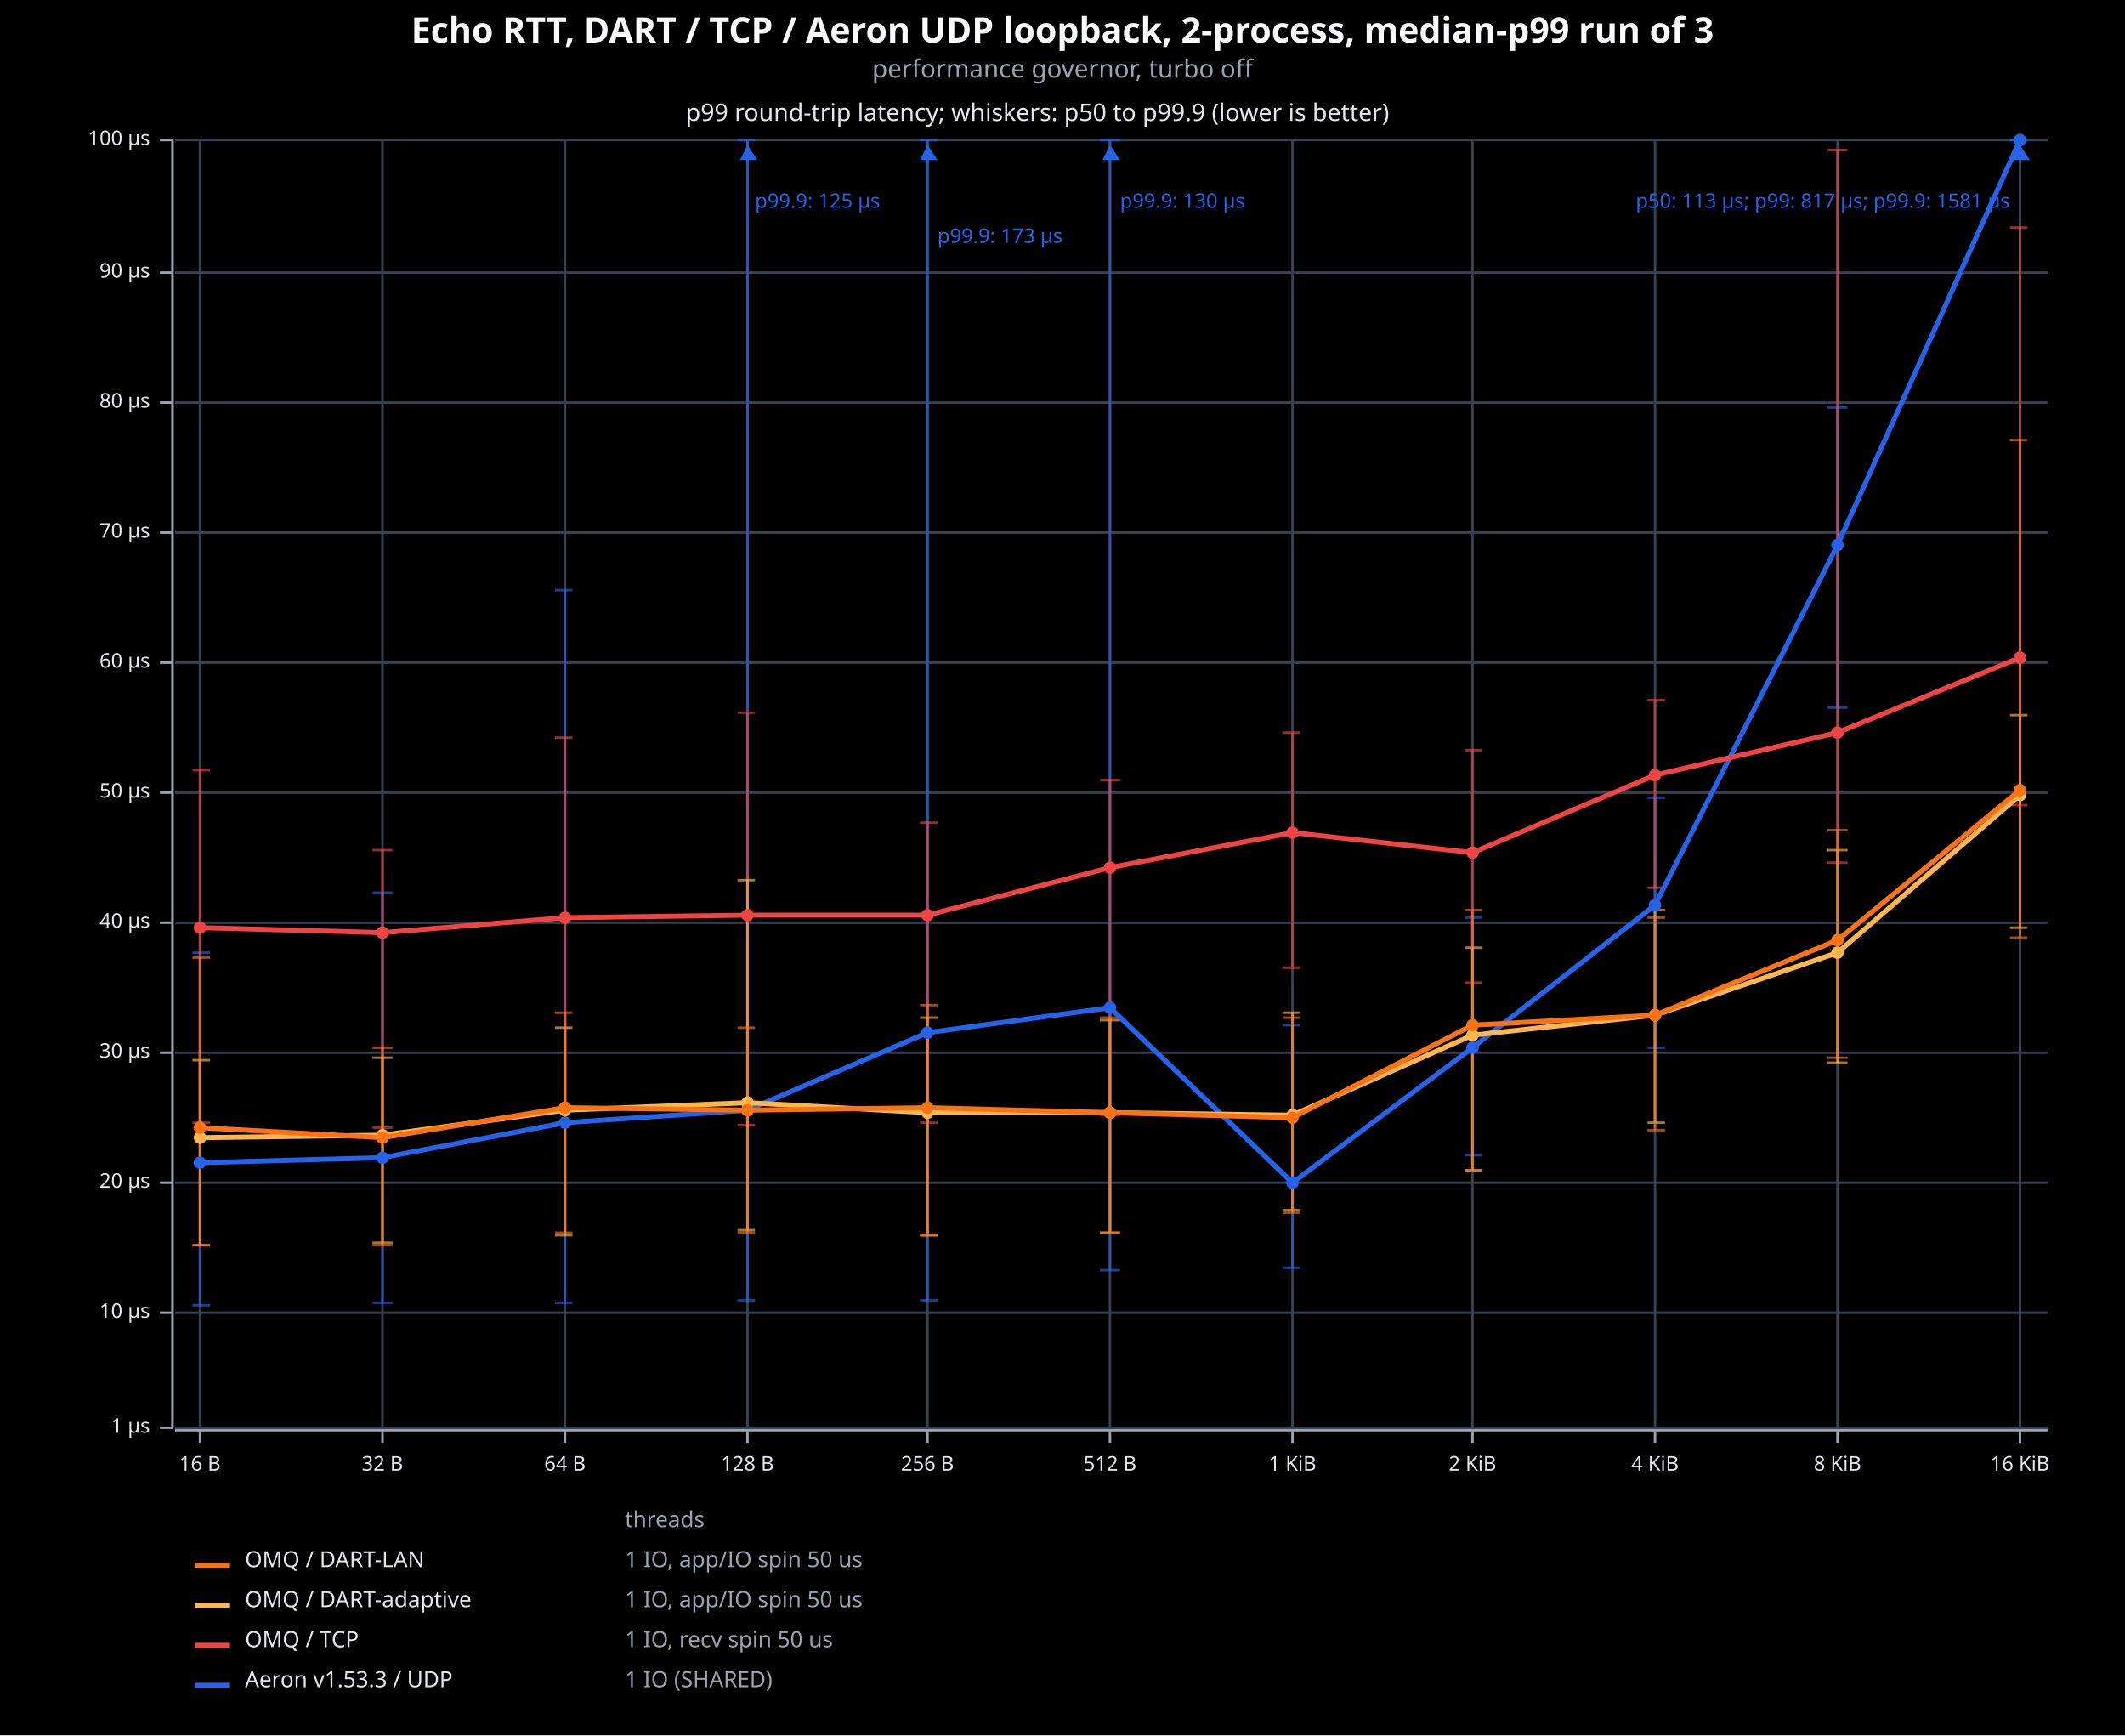
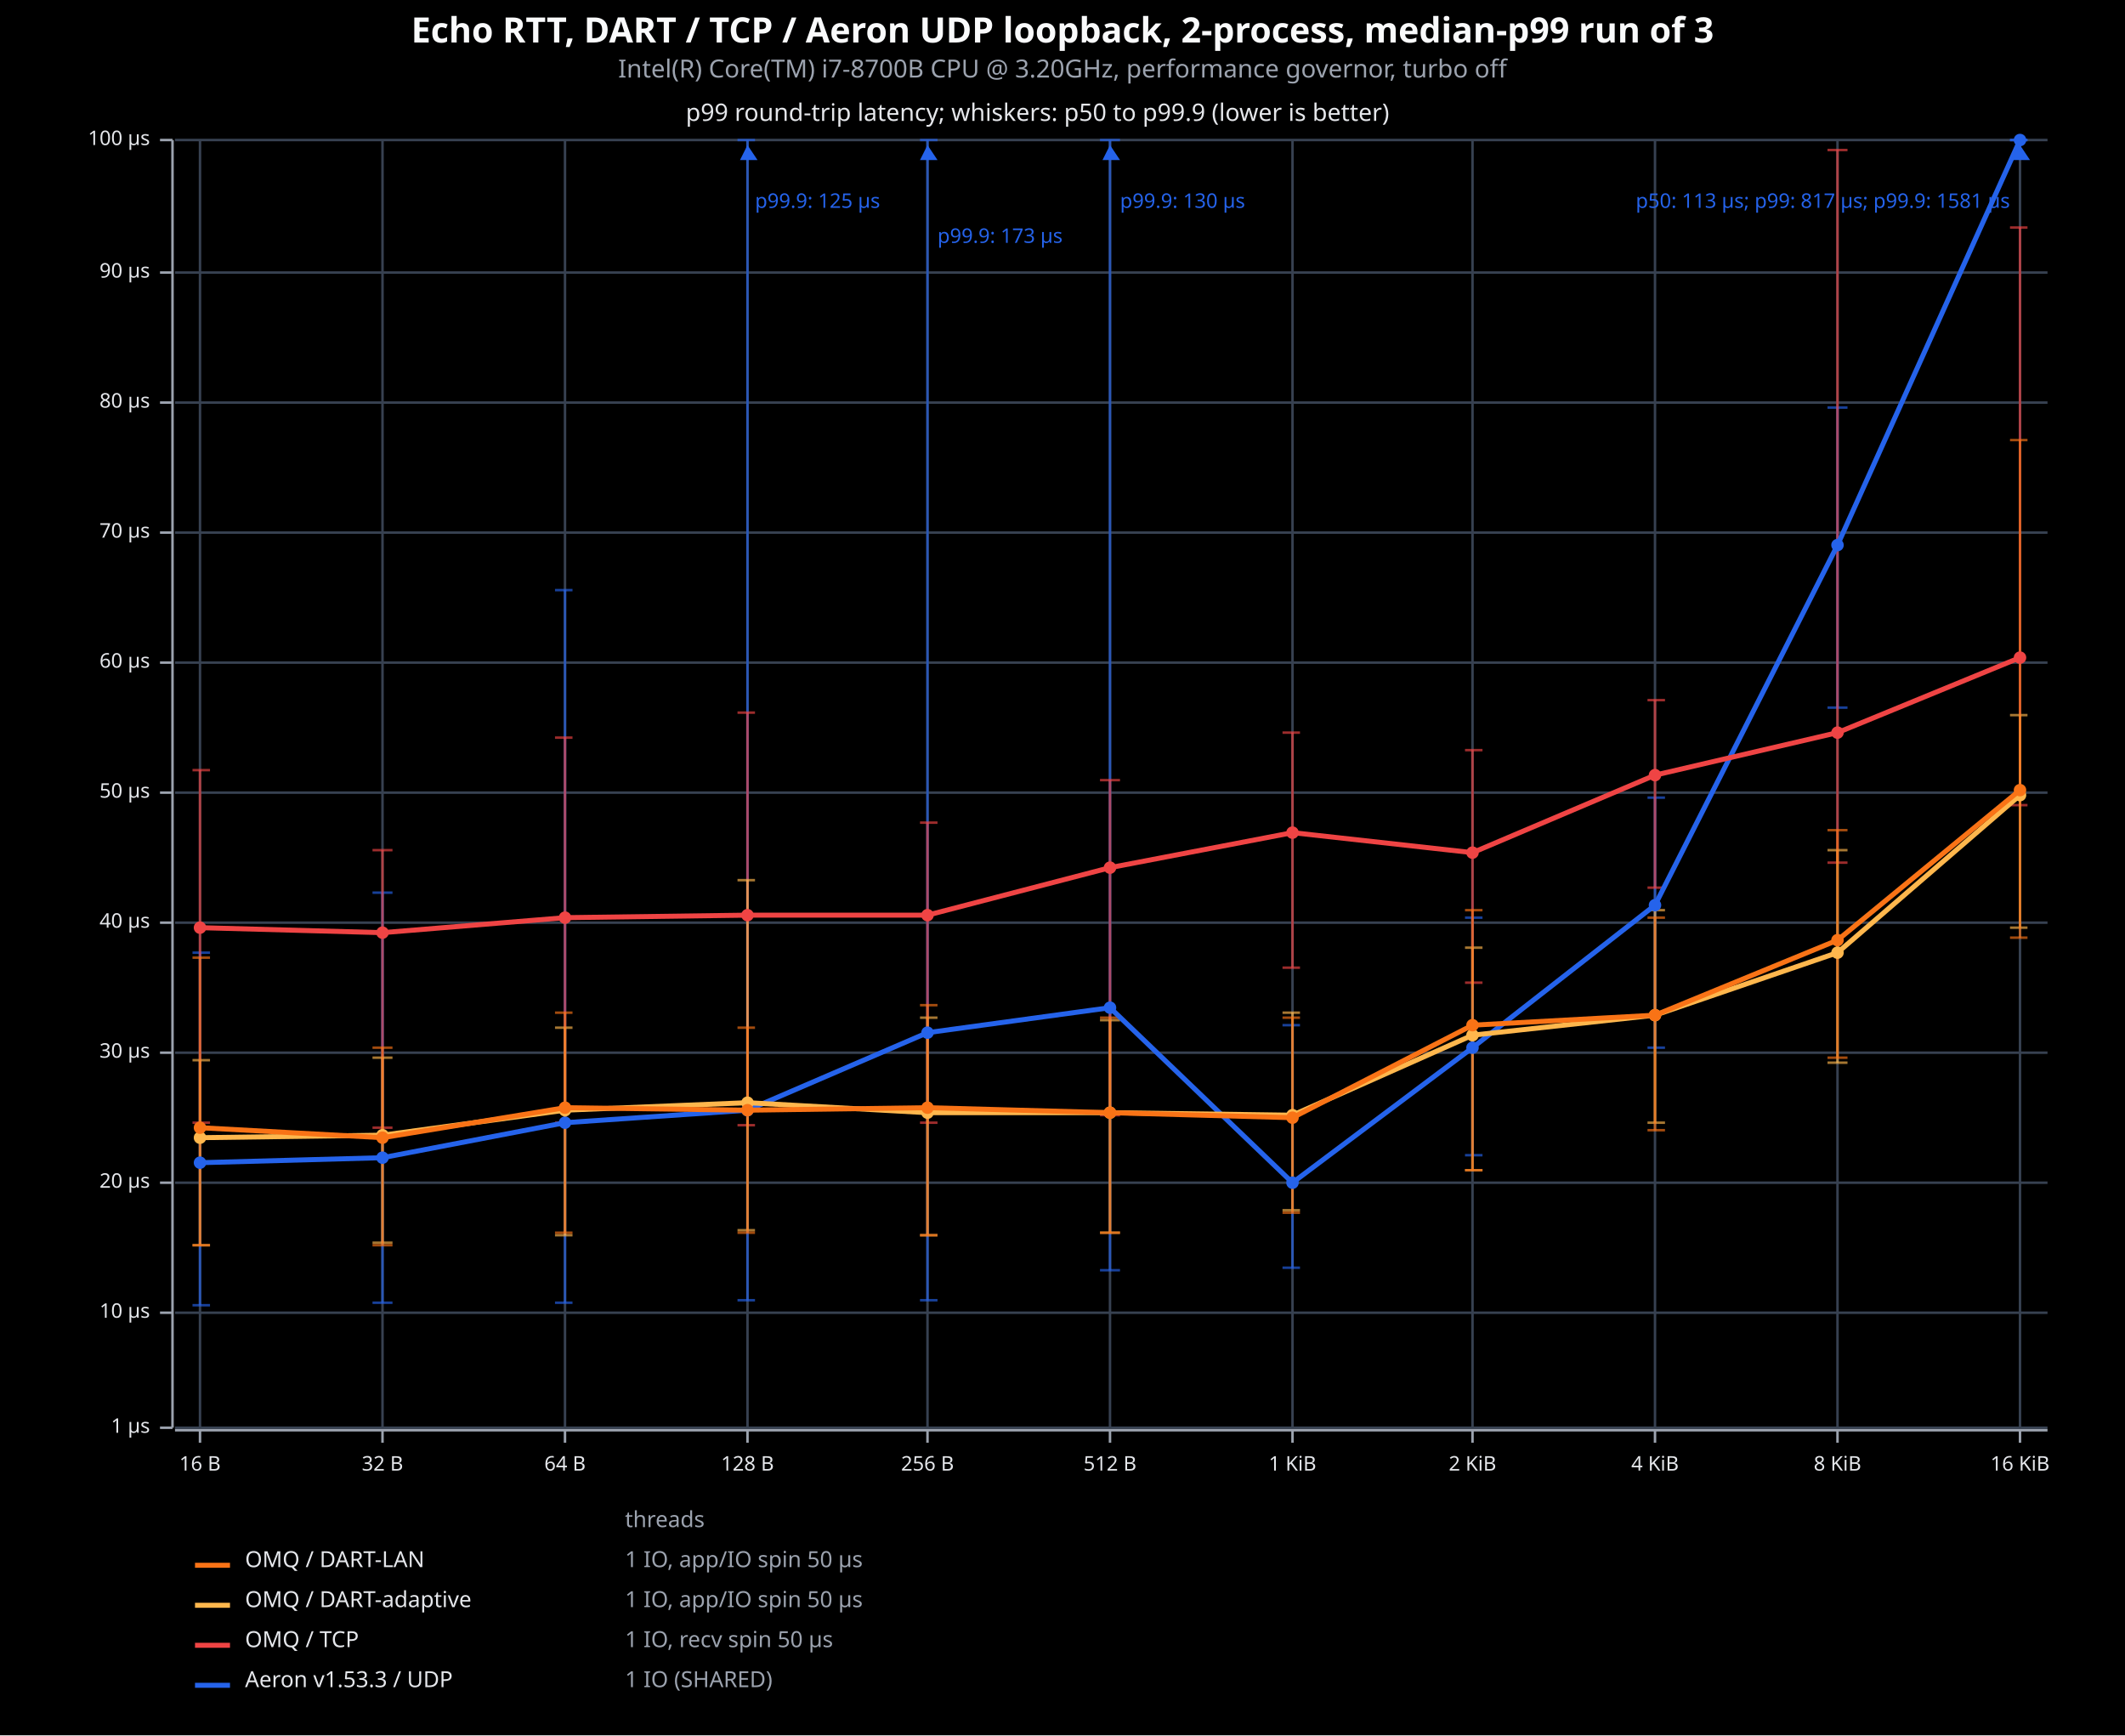
<svg xmlns="http://www.w3.org/2000/svg" viewBox="0 0 850 694" font-family="system-ui, -apple-system, sans-serif">
  <rect x="0" y="0" width="850" height="694" opacity="1" fill="#000000" stroke="none" />
  <text x="425" y="17" text-anchor="middle" font-family="sans-serif" font-size="14" font-weight="bold" fill="#F9FAFB">Echo RTT, DART / TCP / Aeron UDP loopback, 2-process, median-p99 run of 3</text>
-   <text x="425" y="31" text-anchor="middle" font-family="sans-serif" font-size="10" fill="#9CA3AF">performance governor, turbo off</text>
+   <text x="425" y="31" text-anchor="middle" font-family="sans-serif" font-size="10" fill="#9CA3AF">Intel(R) Core(TM) i7-8700B CPU @ 3.20GHz, performance governor, turbo off</text>
  <text x="415" y="41" dy="0.76em" text-anchor="middle" font-family="sans-serif" font-size="9.677" opacity="1" fill="#E5E7EB">
p99 round-trip latency; whiskers: p50 to p99.9 (lower is better)
</text>
  <line opacity="1" stroke="#374151" stroke-width="1" x1="80" y1="571" x2="80" y2="56" />
  <line opacity="1" stroke="#374151" stroke-width="1" x1="153" y1="571" x2="153" y2="56" />
  <line opacity="1" stroke="#374151" stroke-width="1" x1="226" y1="571" x2="226" y2="56" />
  <line opacity="1" stroke="#374151" stroke-width="1" x1="299" y1="571" x2="299" y2="56" />
  <line opacity="1" stroke="#374151" stroke-width="1" x1="371" y1="571" x2="371" y2="56" />
  <line opacity="1" stroke="#374151" stroke-width="1" x1="444" y1="571" x2="444" y2="56" />
  <line opacity="1" stroke="#374151" stroke-width="1" x1="517" y1="571" x2="517" y2="56" />
  <line opacity="1" stroke="#374151" stroke-width="1" x1="589" y1="571" x2="589" y2="56" />
  <line opacity="1" stroke="#374151" stroke-width="1" x1="662" y1="571" x2="662" y2="56" />
  <line opacity="1" stroke="#374151" stroke-width="1" x1="735" y1="571" x2="735" y2="56" />
  <line opacity="1" stroke="#374151" stroke-width="1" x1="808" y1="571" x2="808" y2="56" />
  <line opacity="1" stroke="#374151" stroke-width="1" x1="70" y1="571" x2="819" y2="571" />
  <line opacity="1" stroke="#374151" stroke-width="1" x1="70" y1="525" x2="819" y2="525" />
  <line opacity="1" stroke="#374151" stroke-width="1" x1="70" y1="473" x2="819" y2="473" />
  <line opacity="1" stroke="#374151" stroke-width="1" x1="70" y1="421" x2="819" y2="421" />
  <line opacity="1" stroke="#374151" stroke-width="1" x1="70" y1="369" x2="819" y2="369" />
  <line opacity="1" stroke="#374151" stroke-width="1" x1="70" y1="317" x2="819" y2="317" />
  <line opacity="1" stroke="#374151" stroke-width="1" x1="70" y1="265" x2="819" y2="265" />
  <line opacity="1" stroke="#374151" stroke-width="1" x1="70" y1="213" x2="819" y2="213" />
  <line opacity="1" stroke="#374151" stroke-width="1" x1="70" y1="161" x2="819" y2="161" />
  <line opacity="1" stroke="#374151" stroke-width="1" x1="70" y1="109" x2="819" y2="109" />
  <line opacity="1" stroke="#374151" stroke-width="1" x1="70" y1="56" x2="819" y2="56" />
  <polyline fill="none" opacity="1" stroke="#9CA3AF" stroke-width="1" points="69,56 69,571 " />
  <text x="60" y="571" dy="0.5ex" text-anchor="end" font-family="sans-serif" font-size="8.065" opacity="1" fill="#E5E7EB">
1 μs
</text>
  <polyline fill="none" opacity="1" stroke="#9CA3AF" stroke-width="1" points="64,571 69,571 " />
  <text x="60" y="525" dy="0.5ex" text-anchor="end" font-family="sans-serif" font-size="8.065" opacity="1" fill="#E5E7EB">
10 μs
</text>
  <polyline fill="none" opacity="1" stroke="#9CA3AF" stroke-width="1" points="64,525 69,525 " />
  <text x="60" y="473" dy="0.5ex" text-anchor="end" font-family="sans-serif" font-size="8.065" opacity="1" fill="#E5E7EB">
20 μs
</text>
  <polyline fill="none" opacity="1" stroke="#9CA3AF" stroke-width="1" points="64,473 69,473 " />
  <text x="60" y="421" dy="0.5ex" text-anchor="end" font-family="sans-serif" font-size="8.065" opacity="1" fill="#E5E7EB">
30 μs
</text>
  <polyline fill="none" opacity="1" stroke="#9CA3AF" stroke-width="1" points="64,421 69,421 " />
  <text x="60" y="369" dy="0.5ex" text-anchor="end" font-family="sans-serif" font-size="8.065" opacity="1" fill="#E5E7EB">
40 μs
</text>
  <polyline fill="none" opacity="1" stroke="#9CA3AF" stroke-width="1" points="64,369 69,369 " />
  <text x="60" y="317" dy="0.5ex" text-anchor="end" font-family="sans-serif" font-size="8.065" opacity="1" fill="#E5E7EB">
50 μs
</text>
  <polyline fill="none" opacity="1" stroke="#9CA3AF" stroke-width="1" points="64,317 69,317 " />
  <text x="60" y="265" dy="0.5ex" text-anchor="end" font-family="sans-serif" font-size="8.065" opacity="1" fill="#E5E7EB">
60 μs
</text>
  <polyline fill="none" opacity="1" stroke="#9CA3AF" stroke-width="1" points="64,265 69,265 " />
  <text x="60" y="213" dy="0.5ex" text-anchor="end" font-family="sans-serif" font-size="8.065" opacity="1" fill="#E5E7EB">
70 μs
</text>
  <polyline fill="none" opacity="1" stroke="#9CA3AF" stroke-width="1" points="64,213 69,213 " />
  <text x="60" y="161" dy="0.5ex" text-anchor="end" font-family="sans-serif" font-size="8.065" opacity="1" fill="#E5E7EB">
80 μs
</text>
  <polyline fill="none" opacity="1" stroke="#9CA3AF" stroke-width="1" points="64,161 69,161 " />
  <text x="60" y="109" dy="0.5ex" text-anchor="end" font-family="sans-serif" font-size="8.065" opacity="1" fill="#E5E7EB">
90 μs
</text>
  <polyline fill="none" opacity="1" stroke="#9CA3AF" stroke-width="1" points="64,109 69,109 " />
  <text x="60" y="56" dy="0.5ex" text-anchor="end" font-family="sans-serif" font-size="8.065" opacity="1" fill="#E5E7EB">
100 μs
</text>
  <polyline fill="none" opacity="1" stroke="#9CA3AF" stroke-width="1" points="64,56 69,56 " />
  <polyline fill="none" opacity="1" stroke="#9CA3AF" stroke-width="1" points="70,572 819,572 " />
  <text x="80" y="582" dy="0.76em" text-anchor="middle" font-family="sans-serif" font-size="8.065" opacity="1" fill="#E5E7EB">
16 B
</text>
  <polyline fill="none" opacity="1" stroke="#9CA3AF" stroke-width="1" points="80,572 80,577 " />
  <text x="153" y="582" dy="0.76em" text-anchor="middle" font-family="sans-serif" font-size="8.065" opacity="1" fill="#E5E7EB">
32 B
</text>
  <polyline fill="none" opacity="1" stroke="#9CA3AF" stroke-width="1" points="153,572 153,577 " />
  <text x="226" y="582" dy="0.76em" text-anchor="middle" font-family="sans-serif" font-size="8.065" opacity="1" fill="#E5E7EB">
64 B
</text>
  <polyline fill="none" opacity="1" stroke="#9CA3AF" stroke-width="1" points="226,572 226,577 " />
  <text x="299" y="582" dy="0.76em" text-anchor="middle" font-family="sans-serif" font-size="8.065" opacity="1" fill="#E5E7EB">
128 B
</text>
  <polyline fill="none" opacity="1" stroke="#9CA3AF" stroke-width="1" points="299,572 299,577 " />
  <text x="371" y="582" dy="0.76em" text-anchor="middle" font-family="sans-serif" font-size="8.065" opacity="1" fill="#E5E7EB">
256 B
</text>
  <polyline fill="none" opacity="1" stroke="#9CA3AF" stroke-width="1" points="371,572 371,577 " />
  <text x="444" y="582" dy="0.76em" text-anchor="middle" font-family="sans-serif" font-size="8.065" opacity="1" fill="#E5E7EB">
512 B
</text>
  <polyline fill="none" opacity="1" stroke="#9CA3AF" stroke-width="1" points="444,572 444,577 " />
  <text x="517" y="582" dy="0.76em" text-anchor="middle" font-family="sans-serif" font-size="8.065" opacity="1" fill="#E5E7EB">
1 KiB
</text>
  <polyline fill="none" opacity="1" stroke="#9CA3AF" stroke-width="1" points="517,572 517,577 " />
  <text x="589" y="582" dy="0.76em" text-anchor="middle" font-family="sans-serif" font-size="8.065" opacity="1" fill="#E5E7EB">
2 KiB
</text>
  <polyline fill="none" opacity="1" stroke="#9CA3AF" stroke-width="1" points="589,572 589,577 " />
  <text x="662" y="582" dy="0.76em" text-anchor="middle" font-family="sans-serif" font-size="8.065" opacity="1" fill="#E5E7EB">
4 KiB
</text>
  <polyline fill="none" opacity="1" stroke="#9CA3AF" stroke-width="1" points="662,572 662,577 " />
  <text x="735" y="582" dy="0.76em" text-anchor="middle" font-family="sans-serif" font-size="8.065" opacity="1" fill="#E5E7EB">
8 KiB
</text>
  <polyline fill="none" opacity="1" stroke="#9CA3AF" stroke-width="1" points="735,572 735,577 " />
  <text x="808" y="582" dy="0.76em" text-anchor="middle" font-family="sans-serif" font-size="8.065" opacity="1" fill="#E5E7EB">
16 KiB
</text>
  <polyline fill="none" opacity="1" stroke="#9CA3AF" stroke-width="1" points="808,572 808,577 " />
  <polyline fill="none" opacity="0.65" stroke="#2563EB" stroke-width="1" points="80,522 80,381 " />
  <polyline fill="none" opacity="0.65" stroke="#2563EB" stroke-width="1" points="77,522 84,522 " />
  <polyline fill="none" opacity="0.65" stroke="#2563EB" stroke-width="1" points="77,381 84,381 " />
  <polyline fill="none" opacity="0.65" stroke="#2563EB" stroke-width="1" points="153,521 153,357 " />
  <polyline fill="none" opacity="0.65" stroke="#2563EB" stroke-width="1" points="149,521 157,521 " />
  <polyline fill="none" opacity="0.65" stroke="#2563EB" stroke-width="1" points="149,357 157,357 " />
  <polyline fill="none" opacity="0.65" stroke="#2563EB" stroke-width="1" points="226,521 226,236 " />
  <polyline fill="none" opacity="0.65" stroke="#2563EB" stroke-width="1" points="222,521 229,521 " />
  <polyline fill="none" opacity="0.65" stroke="#2563EB" stroke-width="1" points="222,236 229,236 " />
  <polyline fill="none" opacity="0.65" stroke="#2563EB" stroke-width="1" points="299,520 299,56 " />
  <polyline fill="none" opacity="0.65" stroke="#2563EB" stroke-width="1" points="295,520 302,520 " />
  <polyline fill="none" opacity="0.65" stroke="#2563EB" stroke-width="1" points="295,56 302,56 " />
  <polygon opacity="1" fill="#2563EB" points="299,58 296,64 303,64 " />
  <text x="302" y="77" dy="0.76em" text-anchor="start" font-family="sans-serif" font-size="8.065" opacity="1" fill="#2563EB">
p99.9: 125 μs
</text>
  <polyline fill="none" opacity="0.65" stroke="#2563EB" stroke-width="1" points="371,520 371,56 " />
  <polyline fill="none" opacity="0.65" stroke="#2563EB" stroke-width="1" points="368,520 375,520 " />
  <polyline fill="none" opacity="0.65" stroke="#2563EB" stroke-width="1" points="368,56 375,56 " />
  <polygon opacity="1" fill="#2563EB" points="371,58 368,64 375,64 " />
  <text x="375" y="91" dy="0.76em" text-anchor="start" font-family="sans-serif" font-size="8.065" opacity="1" fill="#2563EB">
p99.9: 173 μs
</text>
  <polyline fill="none" opacity="0.65" stroke="#2563EB" stroke-width="1" points="444,508 444,56 " />
  <polyline fill="none" opacity="0.65" stroke="#2563EB" stroke-width="1" points="440,508 448,508 " />
  <polyline fill="none" opacity="0.65" stroke="#2563EB" stroke-width="1" points="440,56 448,56 " />
  <polygon opacity="1" fill="#2563EB" points="444,58 441,64 448,64 " />
  <text x="448" y="77" dy="0.76em" text-anchor="start" font-family="sans-serif" font-size="8.065" opacity="1" fill="#2563EB">
p99.9: 130 μs
</text>
  <polyline fill="none" opacity="0.65" stroke="#2563EB" stroke-width="1" points="517,507 517,410 " />
  <polyline fill="none" opacity="0.65" stroke="#2563EB" stroke-width="1" points="513,507 520,507 " />
  <polyline fill="none" opacity="0.65" stroke="#2563EB" stroke-width="1" points="513,410 520,410 " />
  <polyline fill="none" opacity="0.65" stroke="#2563EB" stroke-width="1" points="589,462 589,367 " />
  <polyline fill="none" opacity="0.65" stroke="#2563EB" stroke-width="1" points="586,462 593,462 " />
  <polyline fill="none" opacity="0.65" stroke="#2563EB" stroke-width="1" points="586,367 593,367 " />
  <polyline fill="none" opacity="0.65" stroke="#2563EB" stroke-width="1" points="662,419 662,319 " />
  <polyline fill="none" opacity="0.65" stroke="#2563EB" stroke-width="1" points="659,419 666,419 " />
  <polyline fill="none" opacity="0.65" stroke="#2563EB" stroke-width="1" points="659,319 666,319 " />
  <polyline fill="none" opacity="0.65" stroke="#2563EB" stroke-width="1" points="735,283 735,163 " />
  <polyline fill="none" opacity="0.65" stroke="#2563EB" stroke-width="1" points="731,283 739,283 " />
  <polyline fill="none" opacity="0.65" stroke="#2563EB" stroke-width="1" points="731,163 739,163 " />
  <polyline fill="none" opacity="0.65" stroke="#2563EB" stroke-width="1" points="808,56 808,56 " />
  <polyline fill="none" opacity="0.65" stroke="#2563EB" stroke-width="1" points="804,56 811,56 " />
  <polyline fill="none" opacity="0.65" stroke="#2563EB" stroke-width="1" points="804,56 811,56 " />
  <polygon opacity="1" fill="#2563EB" points="808,58 805,64 812,64 " />
  <text x="804" y="77" dy="0.76em" text-anchor="end" font-family="sans-serif" font-size="8.065" opacity="1" fill="#2563EB">
p50: 113 μs; p99: 817 μs; p99.9: 1581 μs
</text>
  <polyline fill="none" opacity="0.65" stroke="#EF4444" stroke-width="1" points="80,449 80,308 " />
  <polyline fill="none" opacity="0.65" stroke="#EF4444" stroke-width="1" points="77,449 84,449 " />
  <polyline fill="none" opacity="0.65" stroke="#EF4444" stroke-width="1" points="77,308 84,308 " />
  <polyline fill="none" opacity="0.65" stroke="#EF4444" stroke-width="1" points="153,451 153,340 " />
  <polyline fill="none" opacity="0.65" stroke="#EF4444" stroke-width="1" points="149,451 157,451 " />
  <polyline fill="none" opacity="0.65" stroke="#EF4444" stroke-width="1" points="149,340 157,340 " />
  <polyline fill="none" opacity="0.65" stroke="#EF4444" stroke-width="1" points="226,449 226,295 " />
  <polyline fill="none" opacity="0.65" stroke="#EF4444" stroke-width="1" points="222,449 229,449 " />
  <polyline fill="none" opacity="0.65" stroke="#EF4444" stroke-width="1" points="222,295 229,295 " />
  <polyline fill="none" opacity="0.65" stroke="#EF4444" stroke-width="1" points="299,450 299,285 " />
  <polyline fill="none" opacity="0.65" stroke="#EF4444" stroke-width="1" points="295,450 302,450 " />
  <polyline fill="none" opacity="0.65" stroke="#EF4444" stroke-width="1" points="295,285 302,285 " />
  <polyline fill="none" opacity="0.65" stroke="#EF4444" stroke-width="1" points="371,449 371,329 " />
  <polyline fill="none" opacity="0.65" stroke="#EF4444" stroke-width="1" points="368,449 375,449 " />
  <polyline fill="none" opacity="0.65" stroke="#EF4444" stroke-width="1" points="368,329 375,329 " />
  <polyline fill="none" opacity="0.65" stroke="#EF4444" stroke-width="1" points="444,446 444,312 " />
  <polyline fill="none" opacity="0.65" stroke="#EF4444" stroke-width="1" points="440,446 448,446 " />
  <polyline fill="none" opacity="0.65" stroke="#EF4444" stroke-width="1" points="440,312 448,312 " />
  <polyline fill="none" opacity="0.65" stroke="#EF4444" stroke-width="1" points="517,387 517,293 " />
  <polyline fill="none" opacity="0.65" stroke="#EF4444" stroke-width="1" points="513,387 520,387 " />
  <polyline fill="none" opacity="0.65" stroke="#EF4444" stroke-width="1" points="513,293 520,293 " />
  <polyline fill="none" opacity="0.65" stroke="#EF4444" stroke-width="1" points="589,393 589,300 " />
  <polyline fill="none" opacity="0.65" stroke="#EF4444" stroke-width="1" points="586,393 593,393 " />
  <polyline fill="none" opacity="0.65" stroke="#EF4444" stroke-width="1" points="586,300 593,300 " />
  <polyline fill="none" opacity="0.65" stroke="#EF4444" stroke-width="1" points="662,355 662,280 " />
  <polyline fill="none" opacity="0.65" stroke="#EF4444" stroke-width="1" points="659,355 666,355 " />
  <polyline fill="none" opacity="0.65" stroke="#EF4444" stroke-width="1" points="659,280 666,280 " />
  <polyline fill="none" opacity="0.65" stroke="#EF4444" stroke-width="1" points="735,345 735,60 " />
  <polyline fill="none" opacity="0.65" stroke="#EF4444" stroke-width="1" points="731,345 739,345 " />
  <polyline fill="none" opacity="0.65" stroke="#EF4444" stroke-width="1" points="731,60 739,60 " />
  <polyline fill="none" opacity="0.65" stroke="#EF4444" stroke-width="1" points="808,322 808,91 " />
  <polyline fill="none" opacity="0.65" stroke="#EF4444" stroke-width="1" points="804,322 811,322 " />
  <polyline fill="none" opacity="0.65" stroke="#EF4444" stroke-width="1" points="804,91 811,91 " />
  <polyline fill="none" opacity="0.65" stroke="#FFB74D" stroke-width="1" points="80,498 80,424 " />
  <polyline fill="none" opacity="0.65" stroke="#FFB74D" stroke-width="1" points="77,498 84,498 " />
  <polyline fill="none" opacity="0.65" stroke="#FFB74D" stroke-width="1" points="77,424 84,424 " />
  <polyline fill="none" opacity="0.65" stroke="#FFB74D" stroke-width="1" points="153,497 153,423 " />
  <polyline fill="none" opacity="0.65" stroke="#FFB74D" stroke-width="1" points="149,497 157,497 " />
  <polyline fill="none" opacity="0.65" stroke="#FFB74D" stroke-width="1" points="149,423 157,423 " />
  <polyline fill="none" opacity="0.65" stroke="#FFB74D" stroke-width="1" points="226,494 226,411 " />
  <polyline fill="none" opacity="0.65" stroke="#FFB74D" stroke-width="1" points="222,494 229,494 " />
  <polyline fill="none" opacity="0.65" stroke="#FFB74D" stroke-width="1" points="222,411 229,411 " />
  <polyline fill="none" opacity="0.65" stroke="#FFB74D" stroke-width="1" points="299,492 299,352 " />
  <polyline fill="none" opacity="0.65" stroke="#FFB74D" stroke-width="1" points="295,492 302,492 " />
  <polyline fill="none" opacity="0.65" stroke="#FFB74D" stroke-width="1" points="295,352 302,352 " />
  <polyline fill="none" opacity="0.65" stroke="#FFB74D" stroke-width="1" points="371,494 371,407 " />
  <polyline fill="none" opacity="0.65" stroke="#FFB74D" stroke-width="1" points="368,494 375,494 " />
  <polyline fill="none" opacity="0.65" stroke="#FFB74D" stroke-width="1" points="368,407 375,407 " />
  <polyline fill="none" opacity="0.65" stroke="#FFB74D" stroke-width="1" points="444,493 444,408 " />
  <polyline fill="none" opacity="0.65" stroke="#FFB74D" stroke-width="1" points="440,493 448,493 " />
  <polyline fill="none" opacity="0.65" stroke="#FFB74D" stroke-width="1" points="440,408 448,408 " />
  <polyline fill="none" opacity="0.65" stroke="#FFB74D" stroke-width="1" points="517,484 517,405 " />
  <polyline fill="none" opacity="0.65" stroke="#FFB74D" stroke-width="1" points="513,484 520,484 " />
  <polyline fill="none" opacity="0.65" stroke="#FFB74D" stroke-width="1" points="513,405 520,405 " />
  <polyline fill="none" opacity="0.65" stroke="#FFB74D" stroke-width="1" points="589,468 589,379 " />
  <polyline fill="none" opacity="0.65" stroke="#FFB74D" stroke-width="1" points="586,468 593,468 " />
  <polyline fill="none" opacity="0.65" stroke="#FFB74D" stroke-width="1" points="586,379 593,379 " />
  <polyline fill="none" opacity="0.65" stroke="#FFB74D" stroke-width="1" points="662,449 662,364 " />
  <polyline fill="none" opacity="0.65" stroke="#FFB74D" stroke-width="1" points="659,449 666,449 " />
  <polyline fill="none" opacity="0.65" stroke="#FFB74D" stroke-width="1" points="659,364 666,364 " />
  <polyline fill="none" opacity="0.65" stroke="#FFB74D" stroke-width="1" points="735,425 735,340 " />
  <polyline fill="none" opacity="0.65" stroke="#FFB74D" stroke-width="1" points="731,425 739,425 " />
  <polyline fill="none" opacity="0.65" stroke="#FFB74D" stroke-width="1" points="731,340 739,340 " />
  <polyline fill="none" opacity="0.65" stroke="#FFB74D" stroke-width="1" points="808,371 808,286 " />
  <polyline fill="none" opacity="0.65" stroke="#FFB74D" stroke-width="1" points="804,371 811,371 " />
  <polyline fill="none" opacity="0.65" stroke="#FFB74D" stroke-width="1" points="804,286 811,286 " />
  <polyline fill="none" opacity="0.65" stroke="#F97316" stroke-width="1" points="80,498 80,383 " />
  <polyline fill="none" opacity="0.65" stroke="#F97316" stroke-width="1" points="77,498 84,498 " />
  <polyline fill="none" opacity="0.65" stroke="#F97316" stroke-width="1" points="77,383 84,383 " />
  <polyline fill="none" opacity="0.65" stroke="#F97316" stroke-width="1" points="153,498 153,419 " />
  <polyline fill="none" opacity="0.65" stroke="#F97316" stroke-width="1" points="149,498 157,498 " />
  <polyline fill="none" opacity="0.65" stroke="#F97316" stroke-width="1" points="149,419 157,419 " />
  <polyline fill="none" opacity="0.65" stroke="#F97316" stroke-width="1" points="226,493 226,405 " />
  <polyline fill="none" opacity="0.65" stroke="#F97316" stroke-width="1" points="222,493 229,493 " />
  <polyline fill="none" opacity="0.65" stroke="#F97316" stroke-width="1" points="222,405 229,405 " />
  <polyline fill="none" opacity="0.65" stroke="#F97316" stroke-width="1" points="299,493 299,411 " />
  <polyline fill="none" opacity="0.65" stroke="#F97316" stroke-width="1" points="295,493 302,493 " />
  <polyline fill="none" opacity="0.65" stroke="#F97316" stroke-width="1" points="295,411 302,411 " />
  <polyline fill="none" opacity="0.65" stroke="#F97316" stroke-width="1" points="371,494 371,402 " />
  <polyline fill="none" opacity="0.65" stroke="#F97316" stroke-width="1" points="368,494 375,494 " />
  <polyline fill="none" opacity="0.65" stroke="#F97316" stroke-width="1" points="368,402 375,402 " />
  <polyline fill="none" opacity="0.65" stroke="#F97316" stroke-width="1" points="444,493 444,407 " />
  <polyline fill="none" opacity="0.65" stroke="#F97316" stroke-width="1" points="440,493 448,493 " />
  <polyline fill="none" opacity="0.65" stroke="#F97316" stroke-width="1" points="440,407 448,407 " />
  <polyline fill="none" opacity="0.65" stroke="#F97316" stroke-width="1" points="517,485 517,407 " />
  <polyline fill="none" opacity="0.65" stroke="#F97316" stroke-width="1" points="513,485 520,485 " />
  <polyline fill="none" opacity="0.65" stroke="#F97316" stroke-width="1" points="513,407 520,407 " />
  <polyline fill="none" opacity="0.65" stroke="#F97316" stroke-width="1" points="589,468 589,364 " />
  <polyline fill="none" opacity="0.65" stroke="#F97316" stroke-width="1" points="586,468 593,468 " />
  <polyline fill="none" opacity="0.65" stroke="#F97316" stroke-width="1" points="586,364 593,364 " />
  <polyline fill="none" opacity="0.65" stroke="#F97316" stroke-width="1" points="662,452 662,367 " />
  <polyline fill="none" opacity="0.65" stroke="#F97316" stroke-width="1" points="659,452 666,452 " />
  <polyline fill="none" opacity="0.65" stroke="#F97316" stroke-width="1" points="659,367 666,367 " />
  <polyline fill="none" opacity="0.65" stroke="#F97316" stroke-width="1" points="735,423 735,332 " />
  <polyline fill="none" opacity="0.65" stroke="#F97316" stroke-width="1" points="731,423 739,423 " />
  <polyline fill="none" opacity="0.65" stroke="#F97316" stroke-width="1" points="731,332 739,332 " />
  <polyline fill="none" opacity="0.65" stroke="#F97316" stroke-width="1" points="808,375 808,176 " />
  <polyline fill="none" opacity="0.65" stroke="#F97316" stroke-width="1" points="804,375 811,375 " />
  <polyline fill="none" opacity="0.65" stroke="#F97316" stroke-width="1" points="804,176 811,176 " />
  <polyline fill="none" opacity="1" stroke="#2563EB" stroke-width="2" points="80,465 153,463 226,449 299,444 371,413 444,403 517,473 589,419 662,362 735,218 808,56 " />
  <circle cx="80" cy="465" r="2.5" opacity="1" fill="#2563EB" stroke="none" stroke-width="1" />
  <circle cx="153" cy="463" r="2.5" opacity="1" fill="#2563EB" stroke="none" stroke-width="1" />
  <circle cx="226" cy="449" r="2.5" opacity="1" fill="#2563EB" stroke="none" stroke-width="1" />
  <circle cx="299" cy="444" r="2.5" opacity="1" fill="#2563EB" stroke="none" stroke-width="1" />
  <circle cx="371" cy="413" r="2.5" opacity="1" fill="#2563EB" stroke="none" stroke-width="1" />
  <circle cx="444" cy="403" r="2.5" opacity="1" fill="#2563EB" stroke="none" stroke-width="1" />
  <circle cx="517" cy="473" r="2.5" opacity="1" fill="#2563EB" stroke="none" stroke-width="1" />
  <circle cx="589" cy="419" r="2.5" opacity="1" fill="#2563EB" stroke="none" stroke-width="1" />
  <circle cx="662" cy="362" r="2.5" opacity="1" fill="#2563EB" stroke="none" stroke-width="1" />
  <circle cx="735" cy="218" r="2.5" opacity="1" fill="#2563EB" stroke="none" stroke-width="1" />
  <circle cx="808" cy="56" r="2.5" opacity="1" fill="#2563EB" stroke="none" stroke-width="1" />
  <polyline fill="none" opacity="1" stroke="#EF4444" stroke-width="2" points="80,371 153,373 226,367 299,366 371,366 444,347 517,333 589,341 662,310 735,293 808,263 " />
  <circle cx="80" cy="371" r="2.5" opacity="1" fill="#EF4444" stroke="none" stroke-width="1" />
  <circle cx="153" cy="373" r="2.5" opacity="1" fill="#EF4444" stroke="none" stroke-width="1" />
  <circle cx="226" cy="367" r="2.5" opacity="1" fill="#EF4444" stroke="none" stroke-width="1" />
  <circle cx="299" cy="366" r="2.5" opacity="1" fill="#EF4444" stroke="none" stroke-width="1" />
  <circle cx="371" cy="366" r="2.5" opacity="1" fill="#EF4444" stroke="none" stroke-width="1" />
  <circle cx="444" cy="347" r="2.5" opacity="1" fill="#EF4444" stroke="none" stroke-width="1" />
  <circle cx="517" cy="333" r="2.5" opacity="1" fill="#EF4444" stroke="none" stroke-width="1" />
  <circle cx="589" cy="341" r="2.5" opacity="1" fill="#EF4444" stroke="none" stroke-width="1" />
  <circle cx="662" cy="310" r="2.5" opacity="1" fill="#EF4444" stroke="none" stroke-width="1" />
  <circle cx="735" cy="293" r="2.5" opacity="1" fill="#EF4444" stroke="none" stroke-width="1" />
  <circle cx="808" cy="263" r="2.5" opacity="1" fill="#EF4444" stroke="none" stroke-width="1" />
  <polyline fill="none" opacity="1" stroke="#FFB74D" stroke-width="2" points="80,455 153,454 226,444 299,441 371,445 444,445 517,446 589,414 662,406 735,381 808,318 " />
  <circle cx="80" cy="455" r="2.5" opacity="1" fill="#FFB74D" stroke="none" stroke-width="1" />
  <circle cx="153" cy="454" r="2.5" opacity="1" fill="#FFB74D" stroke="none" stroke-width="1" />
  <circle cx="226" cy="444" r="2.5" opacity="1" fill="#FFB74D" stroke="none" stroke-width="1" />
  <circle cx="299" cy="441" r="2.5" opacity="1" fill="#FFB74D" stroke="none" stroke-width="1" />
  <circle cx="371" cy="445" r="2.5" opacity="1" fill="#FFB74D" stroke="none" stroke-width="1" />
  <circle cx="444" cy="445" r="2.5" opacity="1" fill="#FFB74D" stroke="none" stroke-width="1" />
  <circle cx="517" cy="446" r="2.5" opacity="1" fill="#FFB74D" stroke="none" stroke-width="1" />
  <circle cx="589" cy="414" r="2.5" opacity="1" fill="#FFB74D" stroke="none" stroke-width="1" />
  <circle cx="662" cy="406" r="2.5" opacity="1" fill="#FFB74D" stroke="none" stroke-width="1" />
  <circle cx="735" cy="381" r="2.5" opacity="1" fill="#FFB74D" stroke="none" stroke-width="1" />
  <circle cx="808" cy="318" r="2.5" opacity="1" fill="#FFB74D" stroke="none" stroke-width="1" />
  <polyline fill="none" opacity="1" stroke="#F97316" stroke-width="2" points="80,451 153,455 226,443 299,444 371,443 444,445 517,447 589,410 662,406 735,376 808,316 " />
  <circle cx="80" cy="451" r="2.5" opacity="1" fill="#F97316" stroke="none" stroke-width="1" />
  <circle cx="153" cy="455" r="2.5" opacity="1" fill="#F97316" stroke="none" stroke-width="1" />
  <circle cx="226" cy="443" r="2.5" opacity="1" fill="#F97316" stroke="none" stroke-width="1" />
  <circle cx="299" cy="444" r="2.5" opacity="1" fill="#F97316" stroke="none" stroke-width="1" />
  <circle cx="371" cy="443" r="2.5" opacity="1" fill="#F97316" stroke="none" stroke-width="1" />
  <circle cx="444" cy="445" r="2.5" opacity="1" fill="#F97316" stroke="none" stroke-width="1" />
  <circle cx="517" cy="447" r="2.5" opacity="1" fill="#F97316" stroke="none" stroke-width="1" />
  <circle cx="589" cy="410" r="2.5" opacity="1" fill="#F97316" stroke="none" stroke-width="1" />
  <circle cx="662" cy="406" r="2.5" opacity="1" fill="#F97316" stroke="none" stroke-width="1" />
  <circle cx="735" cy="376" r="2.5" opacity="1" fill="#F97316" stroke="none" stroke-width="1" />
  <circle cx="808" cy="316" r="2.5" opacity="1" fill="#F97316" stroke="none" stroke-width="1" />
  <text x="250" y="604" dy="0.76em" text-anchor="start" font-family="sans-serif" font-size="8.871" opacity="1" fill="#9CA3AF">
threads
</text>
  <polyline fill="none" opacity="1" stroke="#F97316" stroke-width="2" points="78,626 92,626 " />
  <text x="98" y="620" dy="0.76em" text-anchor="start" font-family="sans-serif" font-size="8.871" opacity="1" fill="#E5E7EB">
OMQ / DART-LAN
</text>
  <text x="250" y="620" dy="0.76em" text-anchor="start" font-family="sans-serif" font-size="8.871" opacity="1" fill="#9CA3AF">
- 1 IO, app/IO spin 50 us
+ 1 IO, app/IO spin 50 μs
</text>
  <polyline fill="none" opacity="1" stroke="#FFB74D" stroke-width="2" points="78,642 92,642 " />
  <text x="98" y="636" dy="0.76em" text-anchor="start" font-family="sans-serif" font-size="8.871" opacity="1" fill="#E5E7EB">
OMQ / DART-adaptive
</text>
  <text x="250" y="636" dy="0.76em" text-anchor="start" font-family="sans-serif" font-size="8.871" opacity="1" fill="#9CA3AF">
- 1 IO, app/IO spin 50 us
+ 1 IO, app/IO spin 50 μs
</text>
  <polyline fill="none" opacity="1" stroke="#EF4444" stroke-width="2" points="78,658 92,658 " />
  <text x="98" y="652" dy="0.76em" text-anchor="start" font-family="sans-serif" font-size="8.871" opacity="1" fill="#E5E7EB">
OMQ / TCP
</text>
  <text x="250" y="652" dy="0.76em" text-anchor="start" font-family="sans-serif" font-size="8.871" opacity="1" fill="#9CA3AF">
- 1 IO, recv spin 50 us
+ 1 IO, recv spin 50 μs
</text>
  <polyline fill="none" opacity="1" stroke="#2563EB" stroke-width="2" points="78,674 92,674 " />
  <text x="98" y="668" dy="0.76em" text-anchor="start" font-family="sans-serif" font-size="8.871" opacity="1" fill="#E5E7EB">
Aeron v1.53.3 / UDP
</text>
  <text x="250" y="668" dy="0.76em" text-anchor="start" font-family="sans-serif" font-size="8.871" opacity="1" fill="#9CA3AF">
1 IO (SHARED)
</text>
</svg>
